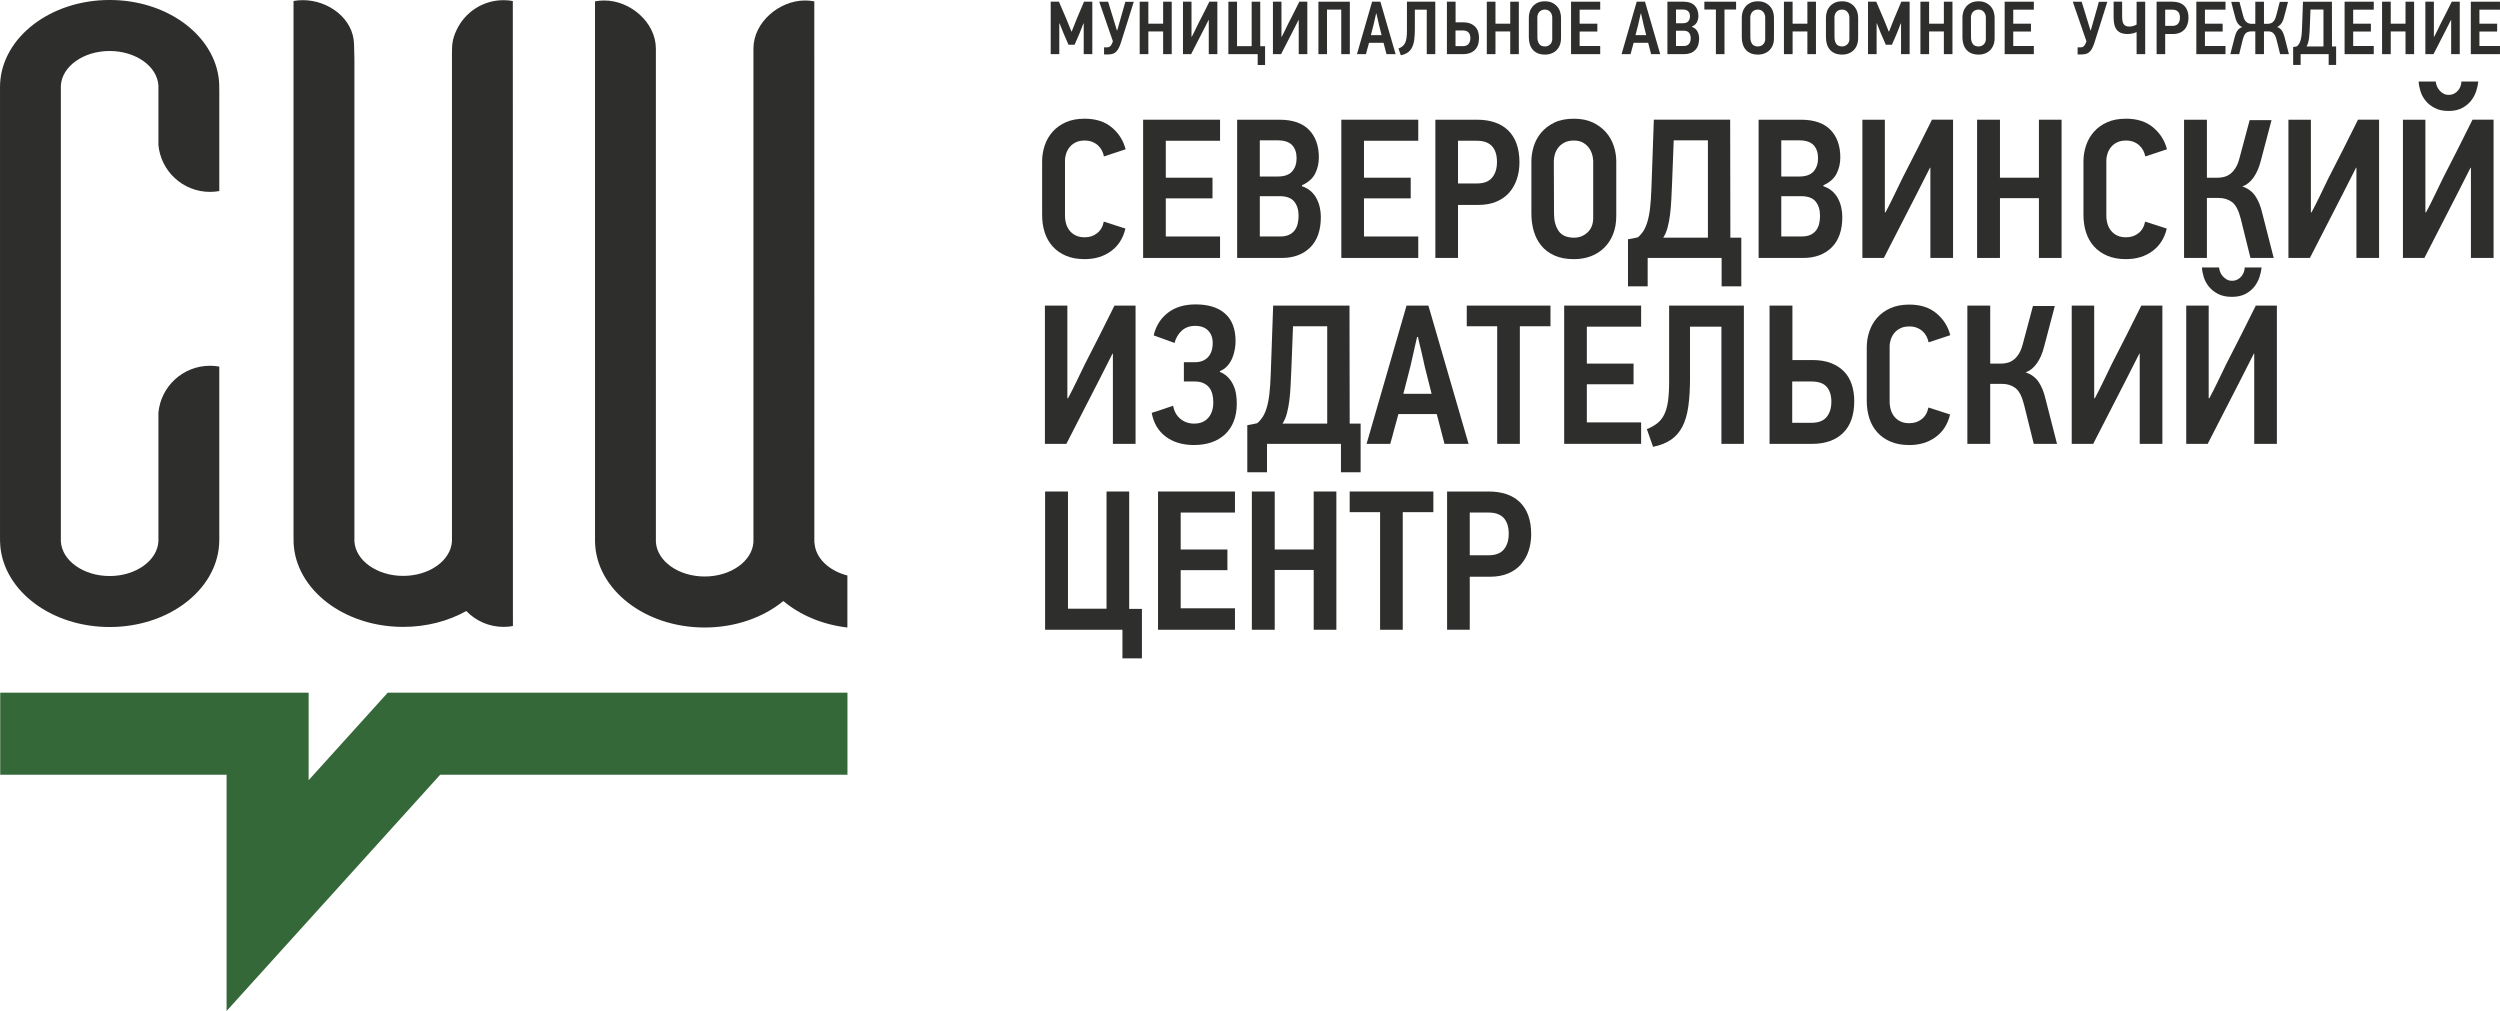
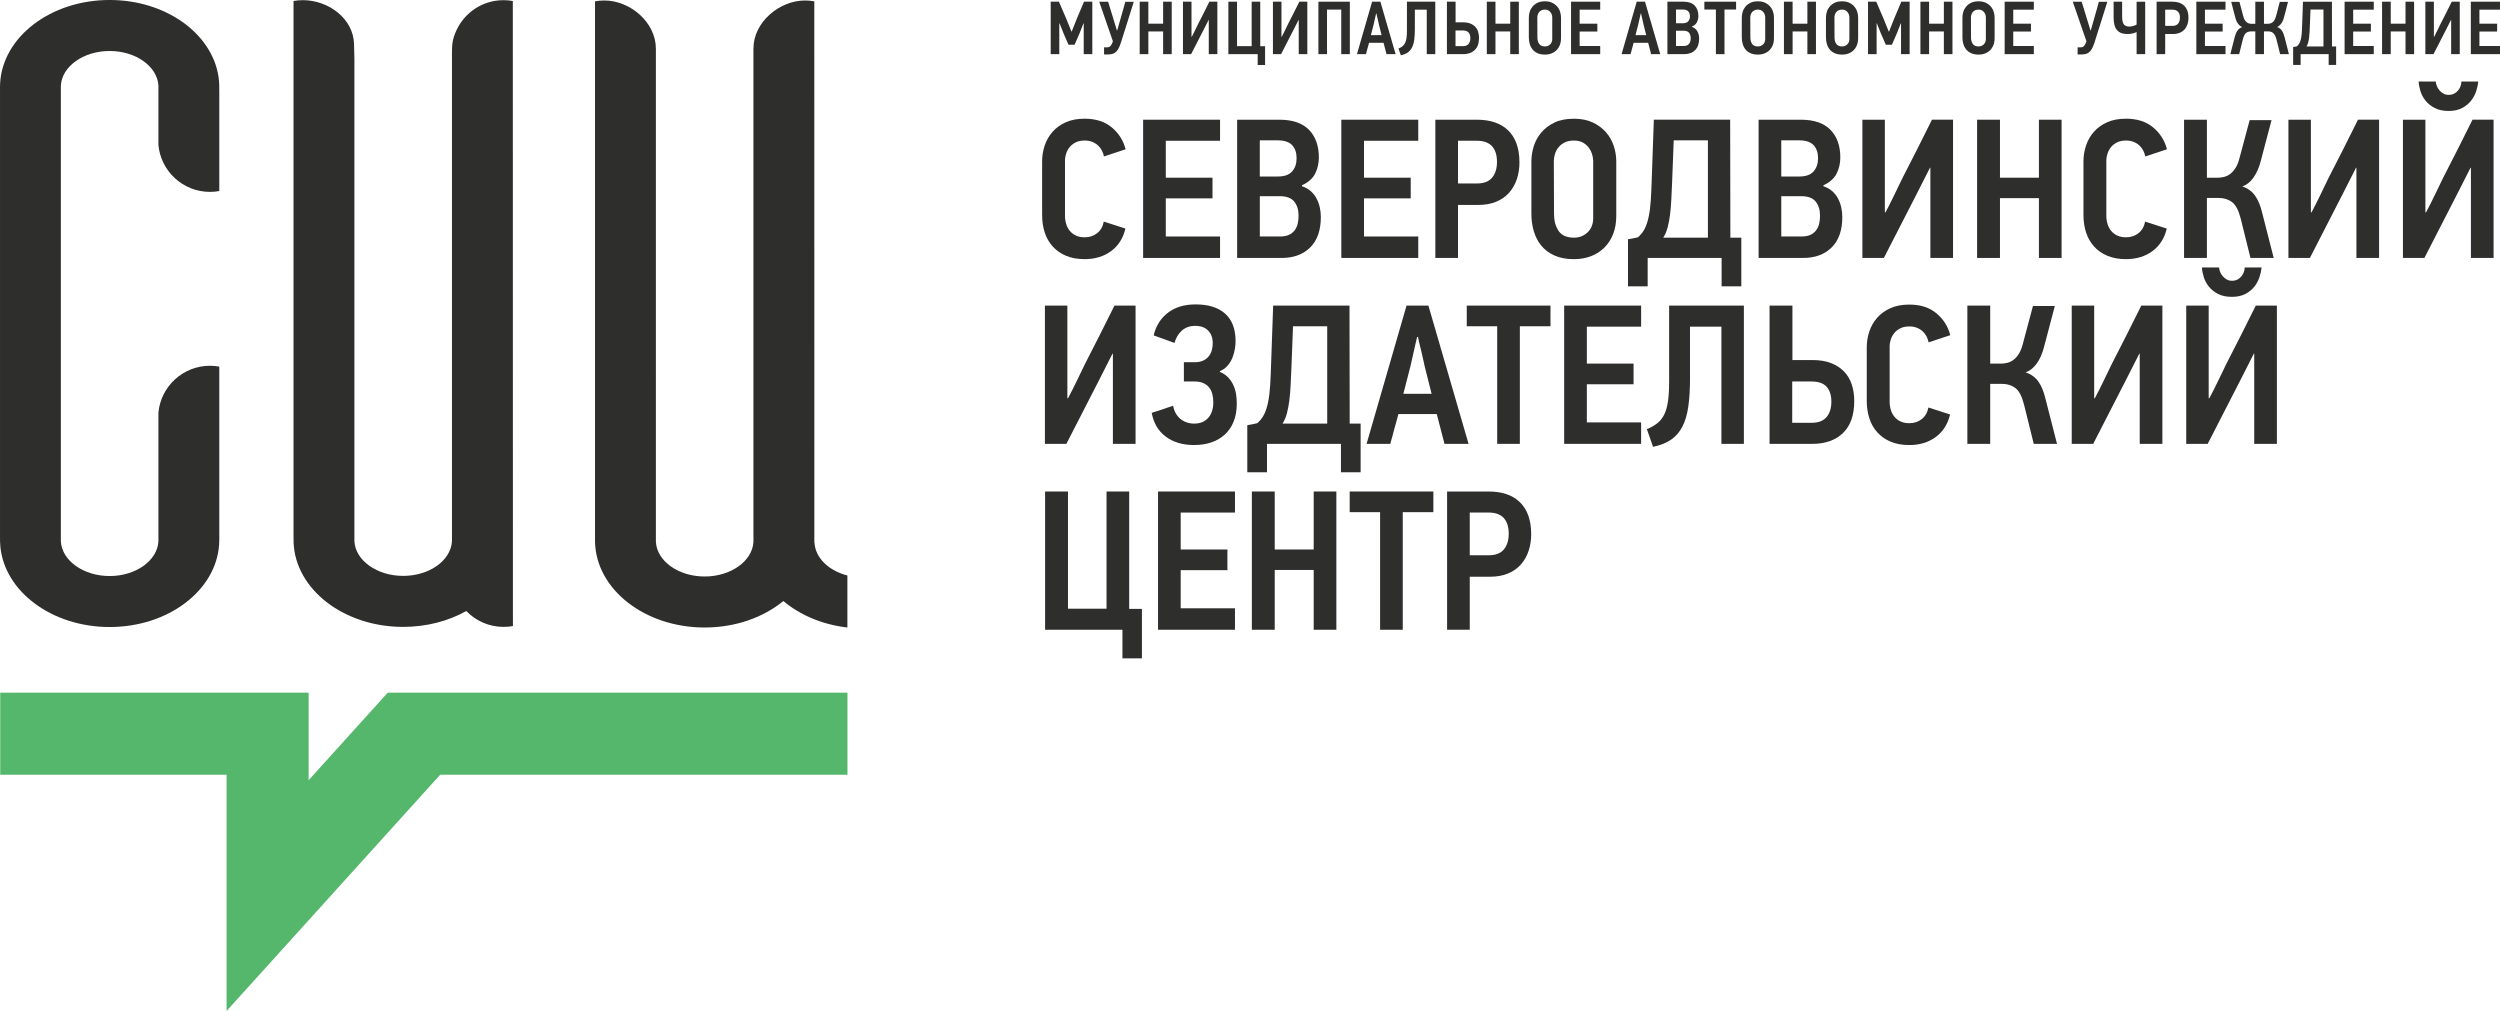
<svg xmlns="http://www.w3.org/2000/svg" xml:space="preserve" width="52.211mm" height="21.114mm" version="1.1" style="shape-rendering:geometricPrecision; text-rendering:geometricPrecision; image-rendering:optimizeQuality; fill-rule:evenodd; clip-rule:evenodd" viewBox="0 0 1803.63 729.39">
  <defs>
    <style type="text/css">
   
    .fil0 {fill:#2E2E2D}
-     .fil1 {fill:#356839}
+     .fil1 {fill:#55B76B}
    .fil2 {fill:#2E2E2D;fill-rule:nonzero}
   
  </style>
  </defs>
  <g id="Слой_x0020_1">
    <path class="fil0" d="M211.76 387.33c0,-124 -0,-262.66 -0,-386.51l0.02 0.01 -0.02 -0.11c2.22,-0.4 4.47,-0.61 6.72,-0.61 18.57,0 36.51,13.4 36.94,31.71l0.26 10.85 0 16.12c0,86.43 0,187.83 0,274.27l0 57.47 0 0c0.8,13.88 16.32,24.95 35.19,24.95 18.87,0 34.38,-11.07 35.19,-24.95l0 0 0 -352.02c0,-6.48 0.28,-10.33 3.33,-16.85 5.99,-12.8 18.97,-21.54 33.86,-21.54 2.25,0 4.5,0.2 6.72,0.61l-0.02 0.11 0.02 -0.01c0,150.27 0.07,300.57 0.07,450.74l-0.02 -0.01 0.02 0.11c-2.22,0.4 -4.47,0.61 -6.72,0.61 -10.53,0 -20.1,-4.37 -26.92,-11.46 -12.87,7.22 -28.58,11.46 -45.53,11.46 -42.79,0 -77.65,-27.01 -79.06,-60.76 -0.04,-1.4 -0.04,-2.75 -0.04,-4.17z" />
    <path class="fil0" d="M429.3 390.98l-0.02 0 0 -0.99 -0.01 -0.15 0.01 -0.22c0,-129.53 -0.01,-259.04 -0.01,-388.56l0.02 0.01 -0.02 -0.11c2.22,-0.4 4.47,-0.61 6.72,-0.61 18.65,0 37.19,15.72 37.19,34.82 0,118.6 0.01,237.21 0.01,355.81l0 0c0.8,13.88 16.3,24.94 35.18,24.94 18.88,0 34.4,-11.06 35.2,-24.94l0 0 0 -355.99c0,-18.96 18.69,-34.64 37.19,-34.64 2.25,0 4.5,0.2 6.72,0.61l-0.02 0.11 0.02 -0.01c0,130.2 0.03,260.42 0.03,390.57l0.12 0c0.64,10.96 10.37,20.16 23.72,23.56l0 37.53c-18.11,-2.07 -34.23,-9.02 -46.2,-19.1 -14.37,11.78 -34.5,19.1 -56.79,19.1 -43.2,0 -78.31,-27.53 -79.08,-61.74z" />
    <path class="fil0" d="M0 63.1c0,149.5 0,104.01 0,323.21 0,2.89 -0.03,5.34 0.26,8.25 3.25,32.36 37.3,57.81 78.84,57.81 42.18,0 76.64,-26.24 78.97,-59.31 0.19,-2.68 0.13,-5.3 0.13,-8l0 -120.48 -0.02 0.02 0.02 -0.11c-2.22,-0.4 -4.47,-0.61 -6.72,-0.61 -19.42,0 -35.61,14.88 -37.24,34.22l0.04 0 0 7.47 0 85.06 0 0c-0.81,13.88 -16.32,24.95 -35.19,24.95 -18.87,0 -34.38,-11.07 -35.19,-24.95l0 0c0,-216.46 0,-174.67 0,-328.9l0 0c0.81,-13.88 16.32,-24.94 35.19,-24.94 18.87,0 34.38,11.07 35.19,24.94l0 0 0 42.49 -0.04 0c1.63,19.35 17.82,34.22 37.24,34.22 2.25,0 4.5,-0.2 6.72,-0.61l0 -71.56c0,-3.99 0.03,-7.08 -0.61,-11.21 -4.84,-31.04 -38.13,-55.07 -78.5,-55.07 -42.54,0 -77.23,26.7 -79.02,60.16 -0.05,0.99 -0.09,1.94 -0.08,2.94z" />
    <polygon class="fil1" points="285.94,499.74 371.09,499.74 611.4,499.74 611.4,558.94 317.57,558.94 163.46,729.39 163.46,722.24 163.46,628.35 163.46,558.94 0.15,558.94 0.15,499.74 163.46,499.74 222.66,499.74 222.66,558.94 222.66,562.87 279.73,499.74 " />
    <polygon class="fil2" points="781.85,39.06 781.85,16.93 781.63,16.93 778.86,24 775.27,32.26 770.86,32.26 767.16,23.73 764.45,16.88 764.23,16.93 764.23,39.06 758.03,39.06 758.03,1.22 763.96,1.22 769.29,13.61 772.99,22.75 773.2,22.75 776.84,13.56 782.06,1.22 788.05,1.22 788.05,39.06 " />
    <path id="1" class="fil2" d="M817.97 1.27c-1.6,5 -3.15,9.98 -4.68,14.92 -1.52,4.95 -3.1,9.92 -4.73,14.93 -0.58,1.78 -1.2,3.2 -1.85,4.27 -0.65,1.07 -1.34,1.88 -2.07,2.45 -0.73,0.56 -1.51,0.93 -2.34,1.12 -0.83,0.18 -1.74,0.29 -2.72,0.32l-3.05 0 0 -5.11 2.23 0c0.76,0 1.42,-0.2 1.98,-0.6 0.56,-0.4 1.1,-1.18 1.61,-2.34 0.07,-0.22 0.16,-0.44 0.27,-0.68 0.11,-0.24 0.2,-0.5 0.27,-0.79l-9.84 -28.49 6.41 0 3.59 11.69 2.72 8.92 0.27 0c0.29,-1.02 0.7,-2.45 1.22,-4.29 0.53,-1.85 1.08,-3.8 1.66,-5.84 0.58,-2.05 1.14,-4.02 1.69,-5.93 0.55,-1.9 0.96,-3.42 1.25,-4.54l6.09 0z" />
    <polygon id="2" class="fil2" points="839.14,39.06 839.14,22.69 828.48,22.69 828.48,39.06 822.23,39.06 822.23,1.22 828.48,1.22 828.48,17.09 839.14,17.09 839.14,1.22 845.34,1.22 845.34,39.06 " />
    <path id="3" class="fil2" d="M853.46 39.06l0 -37.84 6.15 0 0 25.34c0.03,0 0.06,0.01 0.08,0.03 0.02,0.02 0.04,0.03 0.08,0.03 0.83,-1.56 1.62,-3.12 2.37,-4.68 0.74,-1.56 1.5,-3.12 2.26,-4.68 1.38,-2.68 2.74,-5.35 4.08,-7.99 1.34,-2.65 2.68,-5.33 4.02,-8.05l5.77 0 0 37.84 -6.2 0 0 -24.69 -0.11 0c-0.62,1.2 -1.23,2.41 -1.85,3.64 -0.62,1.23 -1.23,2.45 -1.85,3.64l-8.92 17.4 -5.87 0z" />
    <polygon id="4" class="fil2" points="907.36,39.06 886.21,39.06 886.21,1.22 892.46,1.22 892.46,33.3 903.01,33.3 903.01,1.22 909.21,1.22 909.21,33.35 912.69,33.35 912.69,46.89 907.36,46.89 " />
    <path id="5" class="fil2" d="M918.36 39.06l0 -37.84 6.15 0 0 25.34c0.03,0 0.06,0.01 0.08,0.03 0.02,0.02 0.04,0.03 0.08,0.03 0.83,-1.56 1.62,-3.12 2.37,-4.68 0.74,-1.56 1.5,-3.12 2.26,-4.68 1.38,-2.68 2.74,-5.35 4.08,-7.99 1.34,-2.65 2.68,-5.33 4.02,-8.05l5.77 0 0 37.84 -6.2 0 0 -24.69 -0.11 0c-0.62,1.2 -1.23,2.41 -1.85,3.64 -0.62,1.23 -1.23,2.45 -1.85,3.64l-8.92 17.4 -5.87 0z" />
    <polygon id="6" class="fil2" points="967.65,39.06 967.65,6.93 957.37,6.93 957.37,39.06 951.17,39.06 951.17,1.22 973.84,1.22 973.84,39.06 " />
    <path id="7" class="fil2" d="M998.17 30.9l-10.49 0c-0.07,0.32 -0.22,0.87 -0.44,1.63 -0.22,0.76 -0.45,1.58 -0.68,2.45 -0.23,0.87 -0.45,1.68 -0.65,2.45 -0.2,0.76 -0.35,1.31 -0.46,1.63l-6.47 0 10.93 -37.84 5.98 0 10.98 37.84 -6.58 0 -2.12 -8.16zm-7.18 -13.16l-1.96 7.61 7.72 0 -1.9 -7.56c-0.07,-0.33 -0.19,-0.87 -0.36,-1.63 -0.16,-0.76 -0.34,-1.56 -0.54,-2.39 -0.2,-0.83 -0.39,-1.62 -0.57,-2.37 -0.18,-0.74 -0.29,-1.28 -0.33,-1.6l-0.27 0 -1.79 7.94z" />
    <path id="8" class="fil2" d="M1020.75 21.01c0,3.01 -0.16,5.61 -0.46,7.8 -0.31,2.19 -0.85,4.04 -1.63,5.54 -0.78,1.51 -1.82,2.7 -3.13,3.59 -1.31,0.89 -2.94,1.53 -4.9,1.93l-1.69 -4.84c1.16,-0.47 2.13,-1.02 2.91,-1.66 0.78,-0.63 1.4,-1.44 1.88,-2.42 0.47,-0.98 0.8,-2.19 1.01,-3.64 0.2,-1.45 0.3,-3.26 0.3,-5.44l0 -20.66 20.45 0 0 37.84 -6.15 0 0 -32.08 -8.59 0 0 14.03z" />
    <path id="9" class="fil2" d="M1067.04 27.34c0,3.85 -1.02,6.77 -3.07,8.75 -2.05,1.98 -4.85,2.97 -8.4,2.97l-11.69 0 0 -37.84 6.25 0 0 14.9 5.44 0c1.99,0 3.71,0.28 5.14,0.84 1.43,0.56 2.62,1.34 3.56,2.32 0.94,0.98 1.64,2.16 2.09,3.54 0.46,1.38 0.68,2.88 0.68,4.52zm-6.25 0.19c0,-1.74 -0.42,-3.1 -1.28,-4.08 -0.85,-0.98 -2.26,-1.47 -4.21,-1.47l-5.22 0 0 11.31 5.27 0c1.89,0 3.26,-0.53 4.13,-1.58 0.87,-1.05 1.31,-2.45 1.31,-4.19z" />
    <polygon id="10" class="fil2" points="1089.57,39.06 1089.57,22.69 1078.91,22.69 1078.91,39.06 1072.66,39.06 1072.66,1.22 1078.91,1.22 1078.91,17.09 1089.57,17.09 1089.57,1.22 1095.77,1.22 1095.77,39.06 " />
    <path id="11" class="fil2" d="M1126.19 27.59c0,1.81 -0.28,3.44 -0.84,4.89 -0.56,1.45 -1.36,2.69 -2.39,3.73 -1.03,1.03 -2.26,1.82 -3.67,2.36 -1.42,0.55 -2.97,0.82 -4.68,0.82 -2.07,0 -3.84,-0.34 -5.33,-1.01 -1.49,-0.67 -2.69,-1.58 -3.61,-2.72 -0.93,-1.14 -1.61,-2.46 -2.04,-3.97 -0.43,-1.5 -0.65,-3.09 -0.65,-4.76l0 -14.3c0,-1.34 0.21,-2.7 0.63,-4.08 0.41,-1.38 1.08,-2.63 2.01,-3.75 0.93,-1.12 2.12,-2.05 3.59,-2.77 1.47,-0.73 3.27,-1.09 5.41,-1.09 1.99,0 3.71,0.35 5.16,1.03 1.45,0.69 2.66,1.59 3.62,2.69 0.96,1.11 1.67,2.36 2.12,3.76 0.45,1.4 0.68,2.8 0.68,4.21l0 14.95zm-6.31 -15.05c0,-0.47 -0.08,-1.03 -0.25,-1.66 -0.16,-0.63 -0.45,-1.24 -0.84,-1.83 -0.4,-0.58 -0.93,-1.08 -1.6,-1.5 -0.67,-0.42 -1.53,-0.63 -2.58,-0.63 -1.05,0 -1.93,0.19 -2.64,0.57 -0.71,0.38 -1.27,0.85 -1.69,1.41 -0.42,0.57 -0.72,1.18 -0.9,1.83 -0.18,0.65 -0.27,1.27 -0.27,1.85l0.06 14.5c0,1.81 0.42,3.33 1.25,4.57 0.83,1.23 2.25,1.85 4.24,1.85 1.41,0 2.64,-0.48 3.67,-1.44 1.03,-0.97 1.55,-2.28 1.55,-3.95l0 -15.59z" />
    <polygon id="12" class="fil2" points="1133.44,39.06 1133.44,1.22 1154.48,1.22 1154.48,6.98 1139.63,6.98 1139.63,17.09 1152.41,17.09 1152.41,22.75 1139.63,22.75 1139.63,33.19 1154.48,33.19 1154.48,39.06 " />
    <path id="13" class="fil2" d="M1189.08 30.9l-10.49 0c-0.07,0.32 -0.22,0.87 -0.44,1.63 -0.22,0.76 -0.45,1.58 -0.68,2.45 -0.23,0.87 -0.45,1.68 -0.65,2.45 -0.2,0.76 -0.35,1.31 -0.46,1.63l-6.47 0 10.93 -37.84 5.98 0 10.98 37.84 -6.58 0 -2.12 -8.16zm-7.18 -13.16l-1.96 7.61 7.72 0 -1.9 -7.56c-0.07,-0.33 -0.19,-0.87 -0.36,-1.63 -0.16,-0.76 -0.34,-1.56 -0.54,-2.39 -0.2,-0.83 -0.39,-1.62 -0.57,-2.37 -0.18,-0.74 -0.29,-1.28 -0.33,-1.6l-0.27 0 -1.79 7.94z" />
    <path id="14" class="fil2" d="M1225.85 27.86c0,3.62 -0.97,6.4 -2.91,8.32 -1.94,1.92 -4.54,2.88 -7.8,2.88l-12.18 0 0 -37.84 11.58 0c3.59,0 6.28,0.93 8.08,2.77 1.79,1.85 2.69,4.37 2.69,7.56 0,1.59 -0.34,3.06 -1.01,4.4 -0.67,1.34 -1.88,2.41 -3.62,3.21l0 0.27c0.91,0.29 1.69,0.72 2.34,1.28 0.65,0.56 1.18,1.22 1.6,1.98 0.42,0.76 0.73,1.59 0.93,2.47 0.2,0.89 0.3,1.79 0.3,2.69zm-6.63 -16.09c0,-1.52 -0.41,-2.72 -1.22,-3.59 -0.82,-0.87 -2.13,-1.31 -3.94,-1.31l-4.9 0 0 9.9 4.95 0c1.78,0 3.07,-0.46 3.89,-1.39 0.82,-0.92 1.22,-2.13 1.22,-3.61zm0.54 15.74c0,-1.6 -0.4,-2.9 -1.2,-3.88 -0.8,-0.98 -2.12,-1.48 -3.97,-1.48l-5.44 0 0 11.04 5.49 0c0.98,0 1.79,-0.15 2.45,-0.44 0.65,-0.29 1.18,-0.7 1.58,-1.23 0.4,-0.53 0.68,-1.14 0.84,-1.83 0.17,-0.69 0.25,-1.42 0.25,-2.18z" />
    <polygon id="15" class="fil2" points="1244.14,6.87 1244.14,39.06 1237.94,39.06 1237.94,6.87 1229.62,6.87 1229.62,1.22 1252.51,1.22 1252.51,6.87 " />
    <path id="16" class="fil2" d="M1279.83 27.59c0,1.81 -0.28,3.44 -0.84,4.89 -0.56,1.45 -1.36,2.69 -2.39,3.73 -1.03,1.03 -2.26,1.82 -3.67,2.36 -1.42,0.55 -2.97,0.82 -4.68,0.82 -2.07,0 -3.84,-0.34 -5.33,-1.01 -1.49,-0.67 -2.69,-1.58 -3.61,-2.72 -0.93,-1.14 -1.61,-2.46 -2.04,-3.97 -0.43,-1.5 -0.65,-3.09 -0.65,-4.76l0 -14.3c0,-1.34 0.21,-2.7 0.63,-4.08 0.41,-1.38 1.08,-2.63 2.01,-3.75 0.93,-1.12 2.12,-2.05 3.59,-2.77 1.47,-0.73 3.27,-1.09 5.41,-1.09 1.99,0 3.71,0.35 5.16,1.03 1.45,0.69 2.66,1.59 3.62,2.69 0.96,1.11 1.67,2.36 2.12,3.76 0.45,1.4 0.68,2.8 0.68,4.21l0 14.95zm-6.31 -15.05c0,-0.47 -0.08,-1.03 -0.25,-1.66 -0.16,-0.63 -0.45,-1.24 -0.84,-1.83 -0.4,-0.58 -0.93,-1.08 -1.6,-1.5 -0.67,-0.42 -1.53,-0.63 -2.58,-0.63 -1.05,0 -1.93,0.19 -2.64,0.57 -0.71,0.38 -1.27,0.85 -1.69,1.41 -0.42,0.57 -0.72,1.18 -0.9,1.83 -0.18,0.65 -0.27,1.27 -0.27,1.85l0.06 14.5c0,1.81 0.42,3.33 1.25,4.57 0.83,1.23 2.25,1.85 4.24,1.85 1.41,0 2.64,-0.48 3.67,-1.44 1.03,-0.97 1.55,-2.28 1.55,-3.95l0 -15.59z" />
    <polygon id="17" class="fil2" points="1303.94,39.06 1303.94,22.69 1293.28,22.69 1293.28,39.06 1287.03,39.06 1287.03,1.22 1293.28,1.22 1293.28,17.09 1303.94,17.09 1303.94,1.22 1310.13,1.22 1310.13,39.06 " />
    <path id="18" class="fil2" d="M1340.55 27.59c0,1.81 -0.28,3.44 -0.84,4.89 -0.56,1.45 -1.36,2.69 -2.39,3.73 -1.03,1.03 -2.26,1.82 -3.67,2.36 -1.42,0.55 -2.97,0.82 -4.68,0.82 -2.07,0 -3.84,-0.34 -5.33,-1.01 -1.49,-0.67 -2.69,-1.58 -3.61,-2.72 -0.93,-1.14 -1.61,-2.46 -2.04,-3.97 -0.43,-1.5 -0.65,-3.09 -0.65,-4.76l0 -14.3c0,-1.34 0.21,-2.7 0.63,-4.08 0.41,-1.38 1.08,-2.63 2.01,-3.75 0.93,-1.12 2.12,-2.05 3.59,-2.77 1.47,-0.73 3.27,-1.09 5.41,-1.09 1.99,0 3.71,0.35 5.16,1.03 1.45,0.69 2.66,1.59 3.62,2.69 0.96,1.11 1.67,2.36 2.12,3.76 0.45,1.4 0.68,2.8 0.68,4.21l0 14.95zm-6.31 -15.05c0,-0.47 -0.08,-1.03 -0.25,-1.66 -0.16,-0.63 -0.45,-1.24 -0.84,-1.83 -0.4,-0.58 -0.93,-1.08 -1.6,-1.5 -0.67,-0.42 -1.53,-0.63 -2.58,-0.63 -1.05,0 -1.93,0.19 -2.64,0.57 -0.71,0.38 -1.27,0.85 -1.69,1.41 -0.42,0.57 -0.72,1.18 -0.9,1.83 -0.18,0.65 -0.27,1.27 -0.27,1.85l0.06 14.5c0,1.81 0.42,3.33 1.25,4.57 0.83,1.23 2.25,1.85 4.24,1.85 1.41,0 2.64,-0.48 3.67,-1.44 1.03,-0.97 1.55,-2.28 1.55,-3.95l0 -15.59z" />
    <polygon id="19" class="fil2" points="1371.51,39.06 1371.51,16.93 1371.29,16.93 1368.52,24 1364.93,32.26 1360.52,32.26 1356.82,23.73 1354.11,16.88 1353.89,16.93 1353.89,39.06 1347.69,39.06 1347.69,1.22 1353.62,1.22 1358.95,13.61 1362.64,22.75 1362.86,22.75 1366.5,13.56 1371.72,1.22 1377.71,1.22 1377.71,39.06 " />
    <polygon id="20" class="fil2" points="1402.41,39.06 1402.41,22.69 1391.75,22.69 1391.75,39.06 1385.5,39.06 1385.5,1.22 1391.75,1.22 1391.75,17.09 1402.41,17.09 1402.41,1.22 1408.61,1.22 1408.61,39.06 " />
    <path id="21" class="fil2" d="M1439.02 27.59c0,1.81 -0.28,3.44 -0.84,4.89 -0.56,1.45 -1.36,2.69 -2.39,3.73 -1.03,1.03 -2.26,1.82 -3.67,2.36 -1.42,0.55 -2.97,0.82 -4.68,0.82 -2.07,0 -3.84,-0.34 -5.33,-1.01 -1.49,-0.67 -2.69,-1.58 -3.61,-2.72 -0.93,-1.14 -1.61,-2.46 -2.04,-3.97 -0.43,-1.5 -0.65,-3.09 -0.65,-4.76l0 -14.3c0,-1.34 0.21,-2.7 0.63,-4.08 0.41,-1.38 1.08,-2.63 2.01,-3.75 0.93,-1.12 2.12,-2.05 3.59,-2.77 1.47,-0.73 3.27,-1.09 5.41,-1.09 1.99,0 3.71,0.35 5.16,1.03 1.45,0.69 2.66,1.59 3.62,2.69 0.96,1.11 1.67,2.36 2.12,3.76 0.45,1.4 0.68,2.8 0.68,4.21l0 14.95zm-6.31 -15.05c0,-0.47 -0.08,-1.03 -0.25,-1.66 -0.16,-0.63 -0.45,-1.24 -0.84,-1.83 -0.4,-0.58 -0.93,-1.08 -1.6,-1.5 -0.67,-0.42 -1.53,-0.63 -2.58,-0.63 -1.05,0 -1.93,0.19 -2.64,0.57 -0.71,0.38 -1.27,0.85 -1.69,1.41 -0.42,0.57 -0.72,1.18 -0.9,1.83 -0.18,0.65 -0.27,1.27 -0.27,1.85l0.06 14.5c0,1.81 0.42,3.33 1.25,4.57 0.83,1.23 2.25,1.85 4.24,1.85 1.41,0 2.64,-0.48 3.67,-1.44 1.03,-0.97 1.55,-2.28 1.55,-3.95l0 -15.59z" />
    <polygon id="22" class="fil2" points="1446.27,39.06 1446.27,1.22 1467.32,1.22 1467.32,6.98 1452.47,6.98 1452.47,17.09 1465.25,17.09 1465.25,22.75 1452.47,22.75 1452.47,33.19 1467.32,33.19 1467.32,39.06 " />
    <path id="23" class="fil2" d="M1520.35 1.27c-1.6,5 -3.15,9.98 -4.68,14.92 -1.52,4.95 -3.1,9.92 -4.73,14.93 -0.58,1.78 -1.2,3.2 -1.85,4.27 -0.65,1.07 -1.34,1.88 -2.07,2.45 -0.73,0.56 -1.51,0.93 -2.34,1.12 -0.83,0.18 -1.74,0.29 -2.72,0.32l-3.05 0 0 -5.11 2.23 0c0.76,0 1.42,-0.2 1.98,-0.6 0.56,-0.4 1.1,-1.18 1.61,-2.34 0.07,-0.22 0.16,-0.44 0.27,-0.68 0.11,-0.24 0.2,-0.5 0.27,-0.79l-9.84 -28.49 6.41 0 3.59 11.69 2.72 8.92 0.27 0c0.29,-1.02 0.7,-2.45 1.22,-4.29 0.53,-1.85 1.08,-3.8 1.66,-5.84 0.58,-2.05 1.14,-4.02 1.69,-5.93 0.55,-1.9 0.96,-3.42 1.25,-4.54l6.09 0z" />
    <path id="24" class="fil2" d="M1531.02 1.22l0 10.73c0,2.67 0.41,4.55 1.23,5.62 0.82,1.06 2.15,1.6 3.99,1.6 0.73,0 1.57,-0.12 2.53,-0.35 0.96,-0.23 1.86,-0.61 2.69,-1.12l0 -16.47 6.2 0 0 37.84 -6.2 0 0 -15.95c-0.94,0.48 -2,0.83 -3.18,1.08 -1.18,0.23 -2.35,0.35 -3.51,0.35 -3.26,0 -5.72,-0.92 -7.39,-2.77 -1.67,-1.85 -2.5,-4.9 -2.5,-9.14l0 -11.42 6.14 0z" />
    <path id="25" class="fil2" d="M1578.89 12.91c0,1.63 -0.24,3.15 -0.71,4.57 -0.47,1.41 -1.17,2.65 -2.09,3.7 -0.93,1.05 -2.09,1.88 -3.51,2.47 -1.41,0.6 -3.06,0.89 -4.95,0.89l-5.54 0 0 14.52 -6.2 0 0 -37.84 11.42 0c1.78,0 3.37,0.23 4.78,0.71 1.41,0.47 2.63,1.18 3.64,2.15 1.02,0.96 1.79,2.18 2.34,3.64 0.54,1.47 0.82,3.2 0.82,5.19zm-6.15 -0.13c0,-1.88 -0.45,-3.31 -1.36,-4.3 -0.91,-0.99 -2.29,-1.49 -4.14,-1.49l-5.16 0 0 11.69 5.22 0c1.85,0 3.22,-0.54 4.1,-1.6 0.89,-1.07 1.33,-2.5 1.33,-4.3z" />
    <polygon id="26" class="fil2" points="1584.56,39.06 1584.56,1.22 1605.6,1.22 1605.6,6.98 1590.76,6.98 1590.76,17.09 1603.54,17.09 1603.54,22.75 1590.76,22.75 1590.76,33.19 1605.6,33.19 1605.6,39.06 " />
    <path id="27" class="fil2" d="M1627.1 39.06l0 -16.42 -2.99 0c-0.18,0 -0.35,0 -0.51,0 -0.17,0 -0.34,0.03 -0.52,0.11 -1.23,0.11 -2.24,0.57 -3.02,1.39 -0.78,0.82 -1.42,2.2 -1.93,4.16l-2.67 10.77 -6.36 0 3.15 -12.34c0.47,-1.85 1.11,-3.38 1.93,-4.59 0.82,-1.22 1.97,-2.08 3.45,-2.58l0 -0.05c-1.12,-0.44 -2.13,-1.25 -3.02,-2.45 -0.89,-1.2 -1.55,-2.72 -1.98,-4.57 -0.51,-1.85 -1,-3.7 -1.47,-5.54 -0.47,-1.85 -0.94,-3.72 -1.41,-5.6l5.92 0 2.77 10.44c0.29,1.12 0.66,2.04 1.12,2.74 0.45,0.71 0.94,1.25 1.47,1.63 0.53,0.38 1.08,0.64 1.66,0.79 0.58,0.15 1.14,0.22 1.69,0.22l2.72 0 0 -15.93 6.25 0 0 15.93 2.61 0c0.62,0 1.23,-0.07 1.82,-0.22 0.6,-0.15 1.16,-0.41 1.69,-0.79 0.53,-0.38 1.01,-0.93 1.44,-1.63 0.44,-0.7 0.8,-1.62 1.09,-2.74 0.18,-0.58 0.4,-1.34 0.65,-2.29 0.26,-0.94 0.51,-1.92 0.76,-2.94 0.25,-1.01 0.5,-1.98 0.73,-2.91 0.23,-0.92 0.45,-1.69 0.63,-2.31l5.93 0c-0.47,1.89 -0.95,3.76 -1.44,5.6 -0.49,1.85 -0.97,3.7 -1.44,5.54 -0.76,3.08 -2.05,5.19 -3.86,6.31 -0.44,0.4 -0.82,0.64 -1.14,0.71 1.49,0.51 2.64,1.37 3.45,2.61 0.82,1.23 1.46,2.77 1.93,4.62l3.15 12.34 -6.36 0c-0.44,-1.81 -0.87,-3.61 -1.31,-5.38 -0.43,-1.78 -0.89,-3.57 -1.36,-5.39 -0.29,-1.12 -0.64,-2.05 -1.03,-2.77 -0.4,-0.73 -0.85,-1.31 -1.36,-1.74 -0.5,-0.44 -1.06,-0.73 -1.66,-0.9 -0.6,-0.16 -1.24,-0.24 -1.93,-0.24l-2.99 0 0 16.42 -6.25 0z" />
    <path id="28" class="fil2" d="M1659.8 46.84l-5.39 0 0 -12.89c0.47,-0.07 0.93,-0.15 1.36,-0.24 0.44,-0.09 0.89,-0.19 1.36,-0.3 0.8,-0.69 1.42,-1.49 1.88,-2.39 0.46,-0.91 0.82,-2.02 1.09,-3.34 0.27,-1.32 0.46,-2.88 0.57,-4.67 0.11,-1.8 0.2,-3.91 0.27,-6.34l0.55 -15.44 20.88 0c0,5.4 0.01,10.78 0.03,16.15 0.02,5.36 0.02,10.75 0.02,16.15l2.99 0 0 13.32 -5.38 0 0 -7.78 -20.23 0 0 7.78zm16.47 -13.32l0 -26.64 -9.35 0 -0.44 11.37c-0.07,1.63 -0.15,3.21 -0.22,4.73 -0.07,1.52 -0.19,2.94 -0.36,4.24 -0.16,1.3 -0.39,2.49 -0.68,3.56 -0.29,1.07 -0.69,1.98 -1.2,2.75l12.24 0z" />
    <polygon id="29" class="fil2" points="1691.52,39.06 1691.52,1.22 1712.56,1.22 1712.56,6.98 1697.71,6.98 1697.71,17.09 1710.49,17.09 1710.49,22.75 1697.71,22.75 1697.71,33.19 1712.56,33.19 1712.56,39.06 " />
    <polygon id="30" class="fil2" points="1735.47,39.06 1735.47,22.69 1724.81,22.69 1724.81,39.06 1718.56,39.06 1718.56,1.22 1724.81,1.22 1724.81,17.09 1735.47,17.09 1735.47,1.22 1741.66,1.22 1741.66,39.06 " />
    <path id="31" class="fil2" d="M1749.79 39.06l0 -37.84 6.15 0 0 25.34c0.03,0 0.06,0.01 0.08,0.03 0.02,0.02 0.04,0.03 0.08,0.03 0.83,-1.56 1.62,-3.12 2.37,-4.68 0.74,-1.56 1.5,-3.12 2.26,-4.68 1.38,-2.68 2.74,-5.35 4.08,-7.99 1.34,-2.65 2.68,-5.33 4.02,-8.05l5.77 0 0 37.84 -6.2 0 0 -24.69 -0.11 0c-0.62,1.2 -1.23,2.41 -1.85,3.64 -0.62,1.23 -1.23,2.45 -1.85,3.64l-8.92 17.4 -5.87 0z" />
    <polygon id="32" class="fil2" points="1782.59,39.06 1782.59,1.22 1803.63,1.22 1803.63,6.98 1788.79,6.98 1788.79,17.09 1801.57,17.09 1801.57,22.75 1788.79,22.75 1788.79,33.19 1803.63,33.19 1803.63,39.06 " />
    <path class="fil2" d="M811.94 164.89c-1.63,6.97 -5.07,12.4 -10.33,16.27 -5.26,3.87 -11.62,5.8 -19.08,5.8 -5.16,0 -9.66,-0.81 -13.48,-2.44 -3.82,-1.62 -7.03,-3.87 -9.61,-6.74 -2.58,-2.87 -4.49,-6.24 -5.74,-10.1 -1.24,-3.87 -1.86,-8.05 -1.86,-12.54l0 -38.69c0,-3.92 0.62,-7.74 1.86,-11.47 1.25,-3.72 3.13,-7.02 5.67,-9.89 2.53,-2.87 5.71,-5.16 9.54,-6.88 3.82,-1.72 8.36,-2.58 13.62,-2.58 8.03,0 14.56,2.1 19.58,6.3 5.02,4.2 8.34,9.46 9.97,15.77l-15.63 5.16c-0.29,-1.43 -0.77,-2.82 -1.43,-4.16 -0.67,-1.34 -1.58,-2.56 -2.73,-3.65 -1.15,-1.1 -2.54,-1.98 -4.16,-2.65 -1.63,-0.67 -3.49,-1.01 -5.59,-1.01 -2.48,0 -4.62,0.43 -6.38,1.29 -1.77,0.86 -3.23,1.98 -4.38,3.37 -1.15,1.39 -2.01,2.94 -2.58,4.66 -0.57,1.72 -0.86,3.44 -0.86,5.16l0 39.7c0,2.1 0.29,4.11 0.86,6.02 0.57,1.91 1.46,3.58 2.66,5.02 1.2,1.43 2.68,2.56 4.45,3.37 1.77,0.81 3.85,1.22 6.24,1.22 3.54,0 6.55,-1.01 9.04,-3.01 2.48,-2 4.07,-4.77 4.73,-8.31l15.63 5.02z" />
    <polygon id="1" class="fil2" points="824.71,186.1 824.71,86.36 880.21,86.36 880.21,101.55 841.06,101.55 841.06,128.2 874.76,128.2 874.76,143.11 841.06,143.11 841.06,170.62 880.21,170.62 880.21,186.1 " />
    <path id="2" class="fil2" d="M952.93 156.58c0,9.56 -2.56,16.86 -7.68,21.93 -5.11,5.06 -11.98,7.6 -20.58,7.6l-32.13 0 0 -99.74 30.55 0c9.47,0 16.56,2.44 21.3,7.31 4.73,4.87 7.1,11.51 7.1,19.92 0,4.2 -0.88,8.07 -2.65,11.61 -1.77,3.53 -4.95,6.35 -9.54,8.45l0 0.72c2.39,0.76 4.45,1.89 6.17,3.37 1.72,1.48 3.13,3.22 4.23,5.23 1.1,2.01 1.91,4.18 2.44,6.52 0.53,2.34 0.79,4.71 0.79,7.09zm-17.5 -42.42c0,-4.01 -1.08,-7.17 -3.23,-9.46 -2.15,-2.29 -5.62,-3.44 -10.4,-3.44l-12.91 0 0 26.08 13.05 0c4.68,0 8.1,-1.22 10.26,-3.65 2.15,-2.44 3.23,-5.61 3.23,-9.53zm1.43 41.48c0,-4.22 -1.05,-7.64 -3.15,-10.22 -2.1,-2.6 -5.59,-3.89 -10.47,-3.89l-14.34 0 0 29.09 14.49 0c2.58,0 4.73,-0.38 6.45,-1.15 1.72,-0.77 3.11,-1.87 4.16,-3.25 1.05,-1.39 1.79,-3.01 2.22,-4.82 0.43,-1.82 0.64,-3.75 0.64,-5.76z" />
    <polygon id="3" class="fil2" points="967.7,186.1 967.7,86.36 1023.21,86.36 1023.21,101.55 984.05,101.55 984.05,128.2 1017.76,128.2 1017.76,143.11 984.05,143.11 984.05,170.62 1023.21,170.62 1023.21,186.1 " />
    <path id="4" class="fil2" d="M1096.21 117.17c0,4.3 -0.63,8.31 -1.87,12.04 -1.24,3.73 -3.08,6.97 -5.52,9.75 -2.44,2.77 -5.52,4.95 -9.25,6.52 -3.73,1.58 -8.08,2.37 -13.05,2.37l-14.63 0 0 38.26 -16.35 0 0 -99.74 30.12 0c4.69,0 8.89,0.62 12.62,1.87 3.73,1.24 6.93,3.13 9.61,5.66 2.67,2.53 4.73,5.73 6.16,9.6 1.43,3.87 2.16,8.43 2.16,13.69zm-16.21 -0.36c0,-4.94 -1.2,-8.72 -3.59,-11.34 -2.39,-2.6 -6.03,-3.92 -10.9,-3.92l-13.62 0 0 30.81 13.77 0c4.88,0 8.49,-1.41 10.83,-4.2 2.34,-2.82 3.51,-6.59 3.51,-11.34z" />
    <path id="5" class="fil2" d="M1166.06 155.86c0,4.77 -0.74,9.07 -2.22,12.9 -1.48,3.82 -3.59,7.1 -6.31,9.82 -2.72,2.72 -5.95,4.8 -9.68,6.24 -3.73,1.43 -7.84,2.15 -12.34,2.15 -5.45,0 -10.13,-0.88 -14.05,-2.65 -3.92,-1.77 -7.1,-4.16 -9.54,-7.16 -2.44,-3.01 -4.23,-6.49 -5.38,-10.46 -1.15,-3.97 -1.72,-8.15 -1.72,-12.54l0 -37.69c0,-3.53 0.55,-7.12 1.65,-10.75 1.1,-3.63 2.87,-6.93 5.31,-9.89 2.44,-2.96 5.6,-5.4 9.47,-7.31 3.87,-1.91 8.63,-2.87 14.27,-2.87 5.26,0 9.8,0.91 13.62,2.72 3.82,1.82 7.01,4.18 9.54,7.1 2.53,2.91 4.4,6.21 5.59,9.89 1.2,3.68 1.79,7.38 1.79,11.11l0 39.41zm-16.64 -39.67c0,-1.24 -0.21,-2.7 -0.65,-4.37 -0.43,-1.67 -1.17,-3.27 -2.22,-4.83 -1.05,-1.53 -2.46,-2.84 -4.23,-3.94 -1.77,-1.1 -4.04,-1.65 -6.82,-1.65 -2.77,0 -5.09,0.5 -6.96,1.51 -1.86,1 -3.34,2.25 -4.45,3.73 -1.1,1.5 -1.89,3.1 -2.36,4.82 -0.48,1.72 -0.72,3.34 -0.72,4.87l0.15 38.21c0,4.78 1.1,8.79 3.3,12.06 2.2,3.25 5.93,4.87 11.19,4.87 3.73,0 6.96,-1.27 9.68,-3.8 2.73,-2.56 4.09,-6.02 4.09,-10.41l0 -41.08z" />
    <path id="6" class="fil2" d="M1188.72 206.59l-14.2 0 0 -33.96c1.24,-0.19 2.44,-0.4 3.58,-0.64 1.15,-0.24 2.35,-0.5 3.59,-0.79 2.1,-1.82 3.76,-3.92 4.95,-6.31 1.2,-2.39 2.16,-5.33 2.87,-8.81 0.72,-3.49 1.22,-7.6 1.51,-12.33 0.29,-4.73 0.53,-10.29 0.72,-16.7l1.43 -40.7 55.07 0c0,14.24 0.02,28.42 0.07,42.56 0.05,14.14 0.07,28.33 0.07,42.57l7.89 0 0 35.11 -14.2 0 0 -20.49 -53.35 0 0 20.49zm43.46 -35.11l0 -70.22 -24.67 0 -1.15 29.95c-0.19,4.3 -0.38,8.46 -0.57,12.47 -0.19,4.01 -0.5,7.74 -0.93,11.18 -0.43,3.44 -1.03,6.57 -1.8,9.39 -0.76,2.82 -1.81,5.23 -3.15,7.24l32.27 0z" />
    <path id="7" class="fil2" d="M1329.14 156.58c0,9.56 -2.56,16.86 -7.68,21.93 -5.11,5.06 -11.98,7.6 -20.58,7.6l-32.13 0 0 -99.74 30.55 0c9.47,0 16.56,2.44 21.3,7.31 4.73,4.87 7.1,11.51 7.1,19.92 0,4.2 -0.89,8.07 -2.66,11.61 -1.77,3.53 -4.95,6.35 -9.53,8.45l0 0.72c2.39,0.76 4.45,1.89 6.17,3.37 1.72,1.48 3.13,3.22 4.23,5.23 1.1,2.01 1.91,4.18 2.44,6.52 0.53,2.34 0.79,4.71 0.79,7.09zm-17.5 -42.42c0,-4.01 -1.08,-7.17 -3.23,-9.46 -2.15,-2.29 -5.62,-3.44 -10.4,-3.44l-12.91 0 0 26.08 13.05 0c4.68,0 8.1,-1.22 10.25,-3.65 2.15,-2.44 3.23,-5.61 3.23,-9.53zm1.43 41.48c0,-4.22 -1.05,-7.64 -3.15,-10.22 -2.1,-2.6 -5.59,-3.89 -10.47,-3.89l-14.34 0 0 29.09 14.49 0c2.58,0 4.73,-0.38 6.45,-1.15 1.72,-0.77 3.11,-1.87 4.16,-3.25 1.05,-1.39 1.79,-3.01 2.22,-4.82 0.43,-1.82 0.64,-3.75 0.64,-5.76z" />
    <path id="8" class="fil2" d="M1343.63 186.1l0 -99.74 16.2 0 0 66.78c0.1,0 0.17,0.02 0.22,0.07 0.04,0.05 0.12,0.07 0.21,0.07 2.2,-4.11 4.28,-8.22 6.24,-12.33 1.96,-4.11 3.95,-8.21 5.96,-12.32 3.63,-7.07 7.22,-14.09 10.75,-21.07 3.54,-6.97 7.08,-14.04 10.62,-21.21l15.2 0 0 99.74 -16.35 0 0 -65.06 -0.29 0c-1.62,3.15 -3.25,6.35 -4.87,9.6 -1.62,3.25 -3.25,6.45 -4.87,9.6l-23.53 45.86 -15.49 0z" />
    <polygon id="9" class="fil2" points="1470.99,186.1 1470.99,142.96 1442.88,142.96 1442.88,186.1 1426.38,186.1 1426.38,86.36 1442.88,86.36 1442.88,128.2 1470.99,128.2 1470.99,86.36 1487.34,86.36 1487.34,186.1 " />
    <path id="10" class="fil2" d="M1563.22 164.89c-1.63,6.97 -5.07,12.4 -10.33,16.27 -5.26,3.87 -11.62,5.8 -19.07,5.8 -5.17,0 -9.66,-0.81 -13.49,-2.44 -3.82,-1.62 -7.03,-3.87 -9.61,-6.74 -2.58,-2.87 -4.49,-6.24 -5.73,-10.1 -1.24,-3.87 -1.87,-8.05 -1.87,-12.54l0 -38.69c0,-3.92 0.62,-7.74 1.87,-11.47 1.24,-3.72 3.13,-7.02 5.67,-9.89 2.54,-2.87 5.71,-5.16 9.54,-6.88 3.82,-1.72 8.36,-2.58 13.63,-2.58 8.03,0 14.55,2.1 19.57,6.3 5.02,4.2 8.34,9.46 9.97,15.77l-15.63 5.16c-0.29,-1.43 -0.77,-2.82 -1.43,-4.16 -0.67,-1.34 -1.58,-2.56 -2.73,-3.65 -1.15,-1.1 -2.54,-1.98 -4.16,-2.65 -1.62,-0.67 -3.49,-1.01 -5.59,-1.01 -2.49,0 -4.62,0.43 -6.38,1.29 -1.77,0.86 -3.23,1.98 -4.38,3.37 -1.15,1.39 -2.01,2.94 -2.58,4.66 -0.57,1.72 -0.86,3.44 -0.86,5.16l0 39.7c0,2.1 0.29,4.11 0.86,6.02 0.58,1.91 1.46,3.58 2.66,5.02 1.2,1.43 2.68,2.56 4.45,3.37 1.77,0.81 3.85,1.22 6.24,1.22 3.53,0 6.55,-1.01 9.03,-3.01 2.48,-2 4.07,-4.77 4.73,-8.31l15.63 5.02z" />
    <path id="11" class="fil2" d="M1575.7 186.1l0 -99.74 16.49 0 0 41.85 7.89 0c1.43,0 2.92,-0.19 4.45,-0.57 1.53,-0.38 2.99,-1.07 4.37,-2.08 1.39,-1.01 2.68,-2.44 3.87,-4.3 1.2,-1.86 2.18,-4.28 2.94,-7.24l7.32 -27.37 15.78 0 -7.74 29.38c-1.24,4.87 -3.01,8.91 -5.31,12.11 -2.3,3.2 -4.97,5.33 -8.03,6.38 4.01,1.34 7.12,3.61 9.32,6.81 2.2,3.2 3.87,7.29 5.02,12.25l8.32 32.53 -16.78 0 -7.03 -28.38c-1.53,-6.02 -3.63,-10.01 -6.31,-11.97 -2.67,-1.96 -5.83,-2.94 -9.47,-2.94l-8.61 0 0 43.28 -16.49 0z" />
    <path id="12" class="fil2" d="M1651 186.1l0 -99.74 16.2 0 0 66.78c0.1,0 0.17,0.02 0.22,0.07 0.04,0.05 0.12,0.07 0.21,0.07 2.2,-4.11 4.28,-8.22 6.24,-12.33 1.96,-4.11 3.95,-8.21 5.95,-12.32 3.63,-7.07 7.22,-14.09 10.76,-21.07 3.54,-6.97 7.07,-14.04 10.61,-21.21l15.21 0 0 99.74 -16.35 0 0 -65.06 -0.29 0c-1.63,3.15 -3.25,6.35 -4.87,9.6 -1.63,3.25 -3.25,6.45 -4.87,9.6l-23.53 45.86 -15.49 0z" />
    <path id="13" class="fil2" d="M1733.61 186.1l0 -99.74 16.2 0 0 66.78c0.1,0 0.17,0.02 0.22,0.07 0.04,0.05 0.12,0.07 0.21,0.07 2.2,-4.11 4.28,-8.22 6.24,-12.33 1.96,-4.11 3.95,-8.21 5.95,-12.32 3.63,-7.07 7.22,-14.09 10.76,-21.07 3.54,-6.97 7.07,-14.04 10.61,-21.21l15.21 0 0 99.74 -16.35 0 0 -65.06 -0.29 0c-1.62,3.15 -3.25,6.35 -4.87,9.6 -1.63,3.25 -3.25,6.45 -4.87,9.6l-23.53 45.86 -15.49 0zm32.99 -106.05c-4.01,0 -7.39,-0.72 -10.11,-2.15 -2.73,-1.43 -4.93,-3.2 -6.6,-5.3 -1.67,-2.1 -2.89,-4.39 -3.66,-6.88 -0.76,-2.48 -1.19,-4.78 -1.29,-6.88l12.34 0c0.09,1.05 0.36,2.13 0.79,3.23 0.43,1.1 1.05,2.12 1.86,3.08 0.82,0.95 1.77,1.74 2.87,2.36 1.1,0.62 2.37,0.93 3.8,0.93 1.53,0 2.87,-0.31 4.02,-0.93 1.15,-0.62 2.1,-1.41 2.87,-2.36 0.77,-0.96 1.34,-1.98 1.72,-3.08 0.38,-1.1 0.57,-2.17 0.57,-3.23l12.19 0c-0.19,2.1 -0.69,4.4 -1.5,6.88 -0.81,2.48 -2.03,4.77 -3.66,6.88 -1.62,2.1 -3.78,3.87 -6.46,5.3 -2.67,1.43 -5.93,2.15 -9.75,2.15z" />
    <path id="14" class="fil2" d="M753.85 320.22l0 -99.74 16.2 0 0 66.78c0.1,0 0.17,0.02 0.22,0.07 0.04,0.05 0.12,0.07 0.21,0.07 2.2,-4.11 4.28,-8.22 6.24,-12.33 1.96,-4.11 3.95,-8.21 5.96,-12.32 3.63,-7.07 7.22,-14.09 10.75,-21.07 3.54,-6.97 7.08,-14.04 10.62,-21.21l15.2 0 0 99.74 -16.35 0 0 -65.06 -0.29 0c-1.62,3.15 -3.25,6.35 -4.87,9.6 -1.62,3.25 -3.25,6.45 -4.87,9.6l-23.53 45.86 -15.49 0z" />
    <path id="15" class="fil2" d="M830.87 297.86c0.86,-0.29 1.99,-0.64 3.37,-1.07 1.39,-0.43 2.84,-0.91 4.37,-1.43 1.53,-0.53 2.99,-1.03 4.37,-1.5 1.39,-0.48 2.51,-0.86 3.37,-1.15 0.76,4.11 2.54,7.29 5.31,9.53 2.77,2.25 6.07,3.37 9.9,3.37 4.3,0 7.68,-1.39 10.11,-4.14 2.44,-2.77 3.66,-6.47 3.66,-11.13 0,-2.1 -0.21,-4.03 -0.65,-5.85 -0.43,-1.79 -1.17,-3.39 -2.22,-4.77 -1.05,-1.39 -2.44,-2.46 -4.16,-3.27 -1.72,-0.81 -3.87,-1.22 -6.45,-1.22l-7.74 0 0 -13.9 7.89 0c4.01,0 7.17,-1.2 9.47,-3.61 2.3,-2.39 3.44,-5.85 3.44,-10.37 0,-3.65 -1.1,-6.62 -3.3,-8.86 -2.2,-2.27 -5.31,-3.39 -9.32,-3.39 -3.92,0 -7.15,1.15 -9.68,3.44 -2.53,2.29 -4.28,5.25 -5.24,8.88l-15.05 -5.45c1.62,-6.85 5.04,-12.3 10.25,-16.31 5.21,-4.04 11.88,-6.04 20.01,-6.04 9.28,0 16.4,2.24 21.37,6.73 4.97,4.49 7.46,11.08 7.46,19.78 0,1.62 -0.17,3.49 -0.5,5.59 -0.34,2.1 -0.91,4.18 -1.72,6.24 -0.81,2.05 -1.96,3.97 -3.44,5.73 -1.49,1.77 -3.37,3.13 -5.67,4.08l0 0.57c2.39,0.96 4.37,2.27 5.96,3.94 1.58,1.67 2.84,3.56 3.8,5.66 0.96,2.1 1.6,4.28 1.94,6.52 0.34,2.25 0.5,4.42 0.5,6.52 0,4.97 -0.74,9.32 -2.22,13.04 -1.48,3.73 -3.59,6.86 -6.31,9.39 -2.73,2.53 -5.98,4.44 -9.75,5.73 -3.78,1.29 -7.96,1.93 -12.55,1.93 -8.22,0 -15.04,-2.03 -20.44,-6.07 -5.4,-4.06 -8.77,-9.77 -10.11,-17.15z" />
    <path id="16" class="fil2" d="M914.06 340.71l-14.2 0 0 -33.96c1.24,-0.19 2.44,-0.4 3.59,-0.64 1.15,-0.24 2.34,-0.5 3.59,-0.79 2.1,-1.82 3.76,-3.92 4.95,-6.31 1.2,-2.39 2.15,-5.33 2.87,-8.81 0.72,-3.49 1.22,-7.6 1.51,-12.33 0.29,-4.73 0.53,-10.29 0.72,-16.7l1.43 -40.7 55.08 0c0,14.24 0.02,28.42 0.07,42.56 0.05,14.14 0.07,28.33 0.07,42.57l7.89 0 0 35.11 -14.2 0 0 -20.49 -53.35 0 0 20.49zm43.46 -35.11l0 -70.22 -24.67 0 -1.15 29.95c-0.19,4.3 -0.38,8.46 -0.57,12.47 -0.2,4.01 -0.51,7.74 -0.94,11.18 -0.43,3.44 -1.03,6.57 -1.79,9.39 -0.76,2.82 -1.82,5.23 -3.15,7.24l32.27 0z" />
    <path id="17" class="fil2" d="M1036.55 298.72l-27.68 0c-0.19,0.86 -0.57,2.29 -1.15,4.3 -0.57,2.01 -1.17,4.16 -1.79,6.45 -0.63,2.29 -1.2,4.44 -1.72,6.45 -0.53,2.01 -0.93,3.44 -1.22,4.3l-17.07 0 28.83 -99.74 15.78 0 28.97 99.74 -17.36 0 -5.59 -21.5zm-18.93 -34.68l-5.16 20.06 20.37 0 -5.02 -19.92c-0.19,-0.86 -0.5,-2.29 -0.93,-4.3 -0.43,-2.01 -0.91,-4.11 -1.44,-6.31 -0.53,-2.2 -1.03,-4.27 -1.51,-6.23 -0.48,-1.96 -0.76,-3.37 -0.86,-4.23l-0.72 0 -4.74 20.92z" />
    <polygon id="18" class="fil2" points="1096.5,235.38 1096.5,320.22 1080.15,320.22 1080.15,235.38 1058.2,235.38 1058.2,220.48 1118.59,220.48 1118.59,235.38 " />
    <polygon id="19" class="fil2" points="1128.48,320.22 1128.48,220.48 1183.99,220.48 1183.99,235.67 1144.83,235.67 1144.83,262.32 1178.54,262.32 1178.54,277.23 1144.83,277.23 1144.83,304.74 1183.99,304.74 1183.99,320.22 " />
    <path id="20" class="fil2" d="M1219.27 272.64c0,7.93 -0.4,14.79 -1.22,20.56 -0.82,5.78 -2.25,10.65 -4.3,14.62 -2.06,3.96 -4.81,7.12 -8.25,9.46 -3.44,2.34 -7.75,4.03 -12.91,5.08l-4.45 -12.75c3.06,-1.24 5.62,-2.7 7.67,-4.37 2.06,-1.67 3.71,-3.8 4.95,-6.38 1.24,-2.58 2.12,-5.78 2.65,-9.6 0.53,-3.82 0.79,-8.6 0.79,-14.33l0 -54.46 53.93 0 0 99.74 -16.21 0 0 -84.55 -22.66 0 0 36.97z" />
    <path id="21" class="fil2" d="M1337.75 289.34c0,10.15 -2.7,17.84 -8.1,23.05 -5.4,5.23 -12.79,7.83 -22.16,7.83l-30.84 0 0 -99.74 16.5 0 0 39.27 14.34 0c5.26,0 9.78,0.74 13.56,2.22 3.78,1.48 6.91,3.54 9.39,6.11 2.49,2.58 4.33,5.69 5.52,9.34 1.2,3.63 1.79,7.6 1.79,11.92zm-16.5 0.5c0,-4.58 -1.12,-8.17 -3.37,-10.75 -2.25,-2.58 -5.95,-3.87 -11.11,-3.87l-13.77 0 0 29.81 13.91 0c4.97,0 8.61,-1.39 10.9,-4.16 2.3,-2.77 3.44,-6.45 3.44,-11.04z" />
    <path id="22" class="fil2" d="M1406.88 299.01c-1.63,6.97 -5.07,12.4 -10.33,16.27 -5.26,3.87 -11.61,5.8 -19.07,5.8 -5.17,0 -9.66,-0.81 -13.49,-2.44 -3.82,-1.62 -7.03,-3.87 -9.61,-6.74 -2.58,-2.87 -4.49,-6.24 -5.73,-10.1 -1.24,-3.87 -1.87,-8.05 -1.87,-12.54l0 -38.69c0,-3.92 0.62,-7.74 1.87,-11.47 1.24,-3.72 3.13,-7.02 5.67,-9.89 2.54,-2.87 5.71,-5.16 9.54,-6.88 3.82,-1.72 8.36,-2.58 13.63,-2.58 8.03,0 14.55,2.1 19.57,6.3 5.02,4.2 8.35,9.46 9.97,15.77l-15.63 5.16c-0.29,-1.43 -0.77,-2.82 -1.43,-4.16 -0.67,-1.34 -1.58,-2.56 -2.73,-3.65 -1.15,-1.1 -2.54,-1.98 -4.16,-2.65 -1.62,-0.67 -3.49,-1.01 -5.59,-1.01 -2.49,0 -4.62,0.43 -6.38,1.29 -1.77,0.86 -3.23,1.98 -4.38,3.37 -1.15,1.39 -2.01,2.94 -2.58,4.66 -0.57,1.72 -0.86,3.44 -0.86,5.16l0 39.7c0,2.1 0.29,4.11 0.86,6.02 0.57,1.91 1.46,3.58 2.65,5.02 1.2,1.43 2.68,2.56 4.45,3.37 1.77,0.81 3.85,1.22 6.24,1.22 3.54,0 6.55,-1.01 9.03,-3.01 2.49,-2 4.07,-4.77 4.73,-8.31l15.63 5.02z" />
    <path id="23" class="fil2" d="M1419.36 320.22l0 -99.74 16.49 0 0 41.85 7.89 0c1.43,0 2.92,-0.19 4.45,-0.57 1.53,-0.38 2.99,-1.07 4.37,-2.08 1.39,-1.01 2.68,-2.44 3.87,-4.3 1.2,-1.86 2.18,-4.28 2.94,-7.24l7.31 -27.37 15.78 0 -7.74 29.38c-1.24,4.87 -3.01,8.91 -5.31,12.11 -2.3,3.2 -4.97,5.33 -8.03,6.38 4.01,1.34 7.12,3.61 9.32,6.81 2.2,3.2 3.87,7.29 5.02,12.25l8.32 32.53 -16.78 0 -7.03 -28.38c-1.53,-6.02 -3.63,-10.01 -6.31,-11.97 -2.67,-1.96 -5.83,-2.94 -9.47,-2.94l-8.61 0 0 43.28 -16.49 0z" />
    <path id="24" class="fil2" d="M1494.66 320.22l0 -99.74 16.2 0 0 66.78c0.1,0 0.17,0.02 0.22,0.07 0.04,0.05 0.12,0.07 0.21,0.07 2.2,-4.11 4.28,-8.22 6.24,-12.33 1.96,-4.11 3.95,-8.21 5.95,-12.32 3.63,-7.07 7.22,-14.09 10.76,-21.07 3.54,-6.97 7.07,-14.04 10.61,-21.21l15.21 0 0 99.74 -16.35 0 0 -65.06 -0.29 0c-1.62,3.15 -3.25,6.35 -4.87,9.6 -1.63,3.25 -3.25,6.45 -4.87,9.6l-23.53 45.86 -15.49 0z" />
    <path id="25" class="fil2" d="M1577.27 320.22l0 -99.74 16.2 0 0 66.78c0.1,0 0.17,0.02 0.22,0.07 0.04,0.05 0.12,0.07 0.21,0.07 2.2,-4.11 4.28,-8.22 6.24,-12.33 1.96,-4.11 3.95,-8.21 5.95,-12.32 3.63,-7.07 7.22,-14.09 10.76,-21.07 3.54,-6.97 7.07,-14.04 10.61,-21.21l15.21 0 0 99.74 -16.35 0 0 -65.06 -0.29 0c-1.62,3.15 -3.25,6.35 -4.87,9.6 -1.63,3.25 -3.25,6.45 -4.87,9.6l-23.53 45.86 -15.49 0zm32.99 -106.05c-4.01,0 -7.39,-0.72 -10.11,-2.15 -2.73,-1.43 -4.92,-3.2 -6.6,-5.3 -1.67,-2.1 -2.89,-4.39 -3.66,-6.88 -0.76,-2.48 -1.19,-4.78 -1.29,-6.88l12.34 0c0.09,1.05 0.36,2.13 0.79,3.23 0.43,1.1 1.05,2.12 1.87,3.08 0.81,0.95 1.77,1.74 2.87,2.36 1.1,0.62 2.37,0.93 3.8,0.93 1.53,0 2.87,-0.31 4.02,-0.93 1.15,-0.62 2.1,-1.41 2.87,-2.36 0.77,-0.96 1.34,-1.98 1.72,-3.08 0.38,-1.1 0.57,-2.17 0.57,-3.23l12.19 0c-0.19,2.1 -0.69,4.4 -1.5,6.88 -0.81,2.48 -2.03,4.77 -3.66,6.88 -1.62,2.1 -3.78,3.87 -6.45,5.3 -2.68,1.43 -5.93,2.15 -9.76,2.15z" />
    <polygon id="26" class="fil2" points="809.79,454.34 753.99,454.34 753.99,354.6 770.49,354.6 770.49,439.15 798.31,439.15 798.31,354.6 814.66,354.6 814.66,439.29 823.84,439.29 823.84,474.98 809.79,474.98 " />
    <polygon id="27" class="fil2" points="835.46,454.34 835.46,354.6 890.97,354.6 890.97,369.79 851.81,369.79 851.81,396.44 885.52,396.44 885.52,411.35 851.81,411.35 851.81,438.86 890.97,438.86 890.97,454.34 " />
    <polygon id="28" class="fil2" points="947.77,454.34 947.77,411.2 919.65,411.2 919.65,454.34 903.16,454.34 903.16,354.6 919.65,354.6 919.65,396.44 947.77,396.44 947.77,354.6 964.12,354.6 964.12,454.34 " />
    <polygon id="29" class="fil2" points="1012.02,369.5 1012.02,454.34 995.67,454.34 995.67,369.5 973.73,369.5 973.73,354.6 1034.11,354.6 1034.11,369.5 " />
    <path id="30" class="fil2" d="M1104.68 385.41c0,4.3 -0.63,8.31 -1.87,12.04 -1.24,3.73 -3.08,6.97 -5.52,9.75 -2.44,2.77 -5.52,4.95 -9.25,6.52 -3.73,1.58 -8.08,2.37 -13.05,2.37l-14.63 0 0 38.26 -16.35 0 0 -99.74 30.12 0c4.69,0 8.89,0.62 12.62,1.87 3.73,1.24 6.93,3.13 9.61,5.66 2.67,2.53 4.73,5.73 6.16,9.6 1.43,3.87 2.16,8.43 2.16,13.69zm-16.21 -0.36c0,-4.94 -1.2,-8.72 -3.59,-11.34 -2.39,-2.6 -6.03,-3.92 -10.9,-3.92l-13.62 0 0 30.81 13.77 0c4.88,0 8.49,-1.41 10.83,-4.2 2.34,-2.82 3.51,-6.59 3.51,-11.34z" />
  </g>
</svg>
